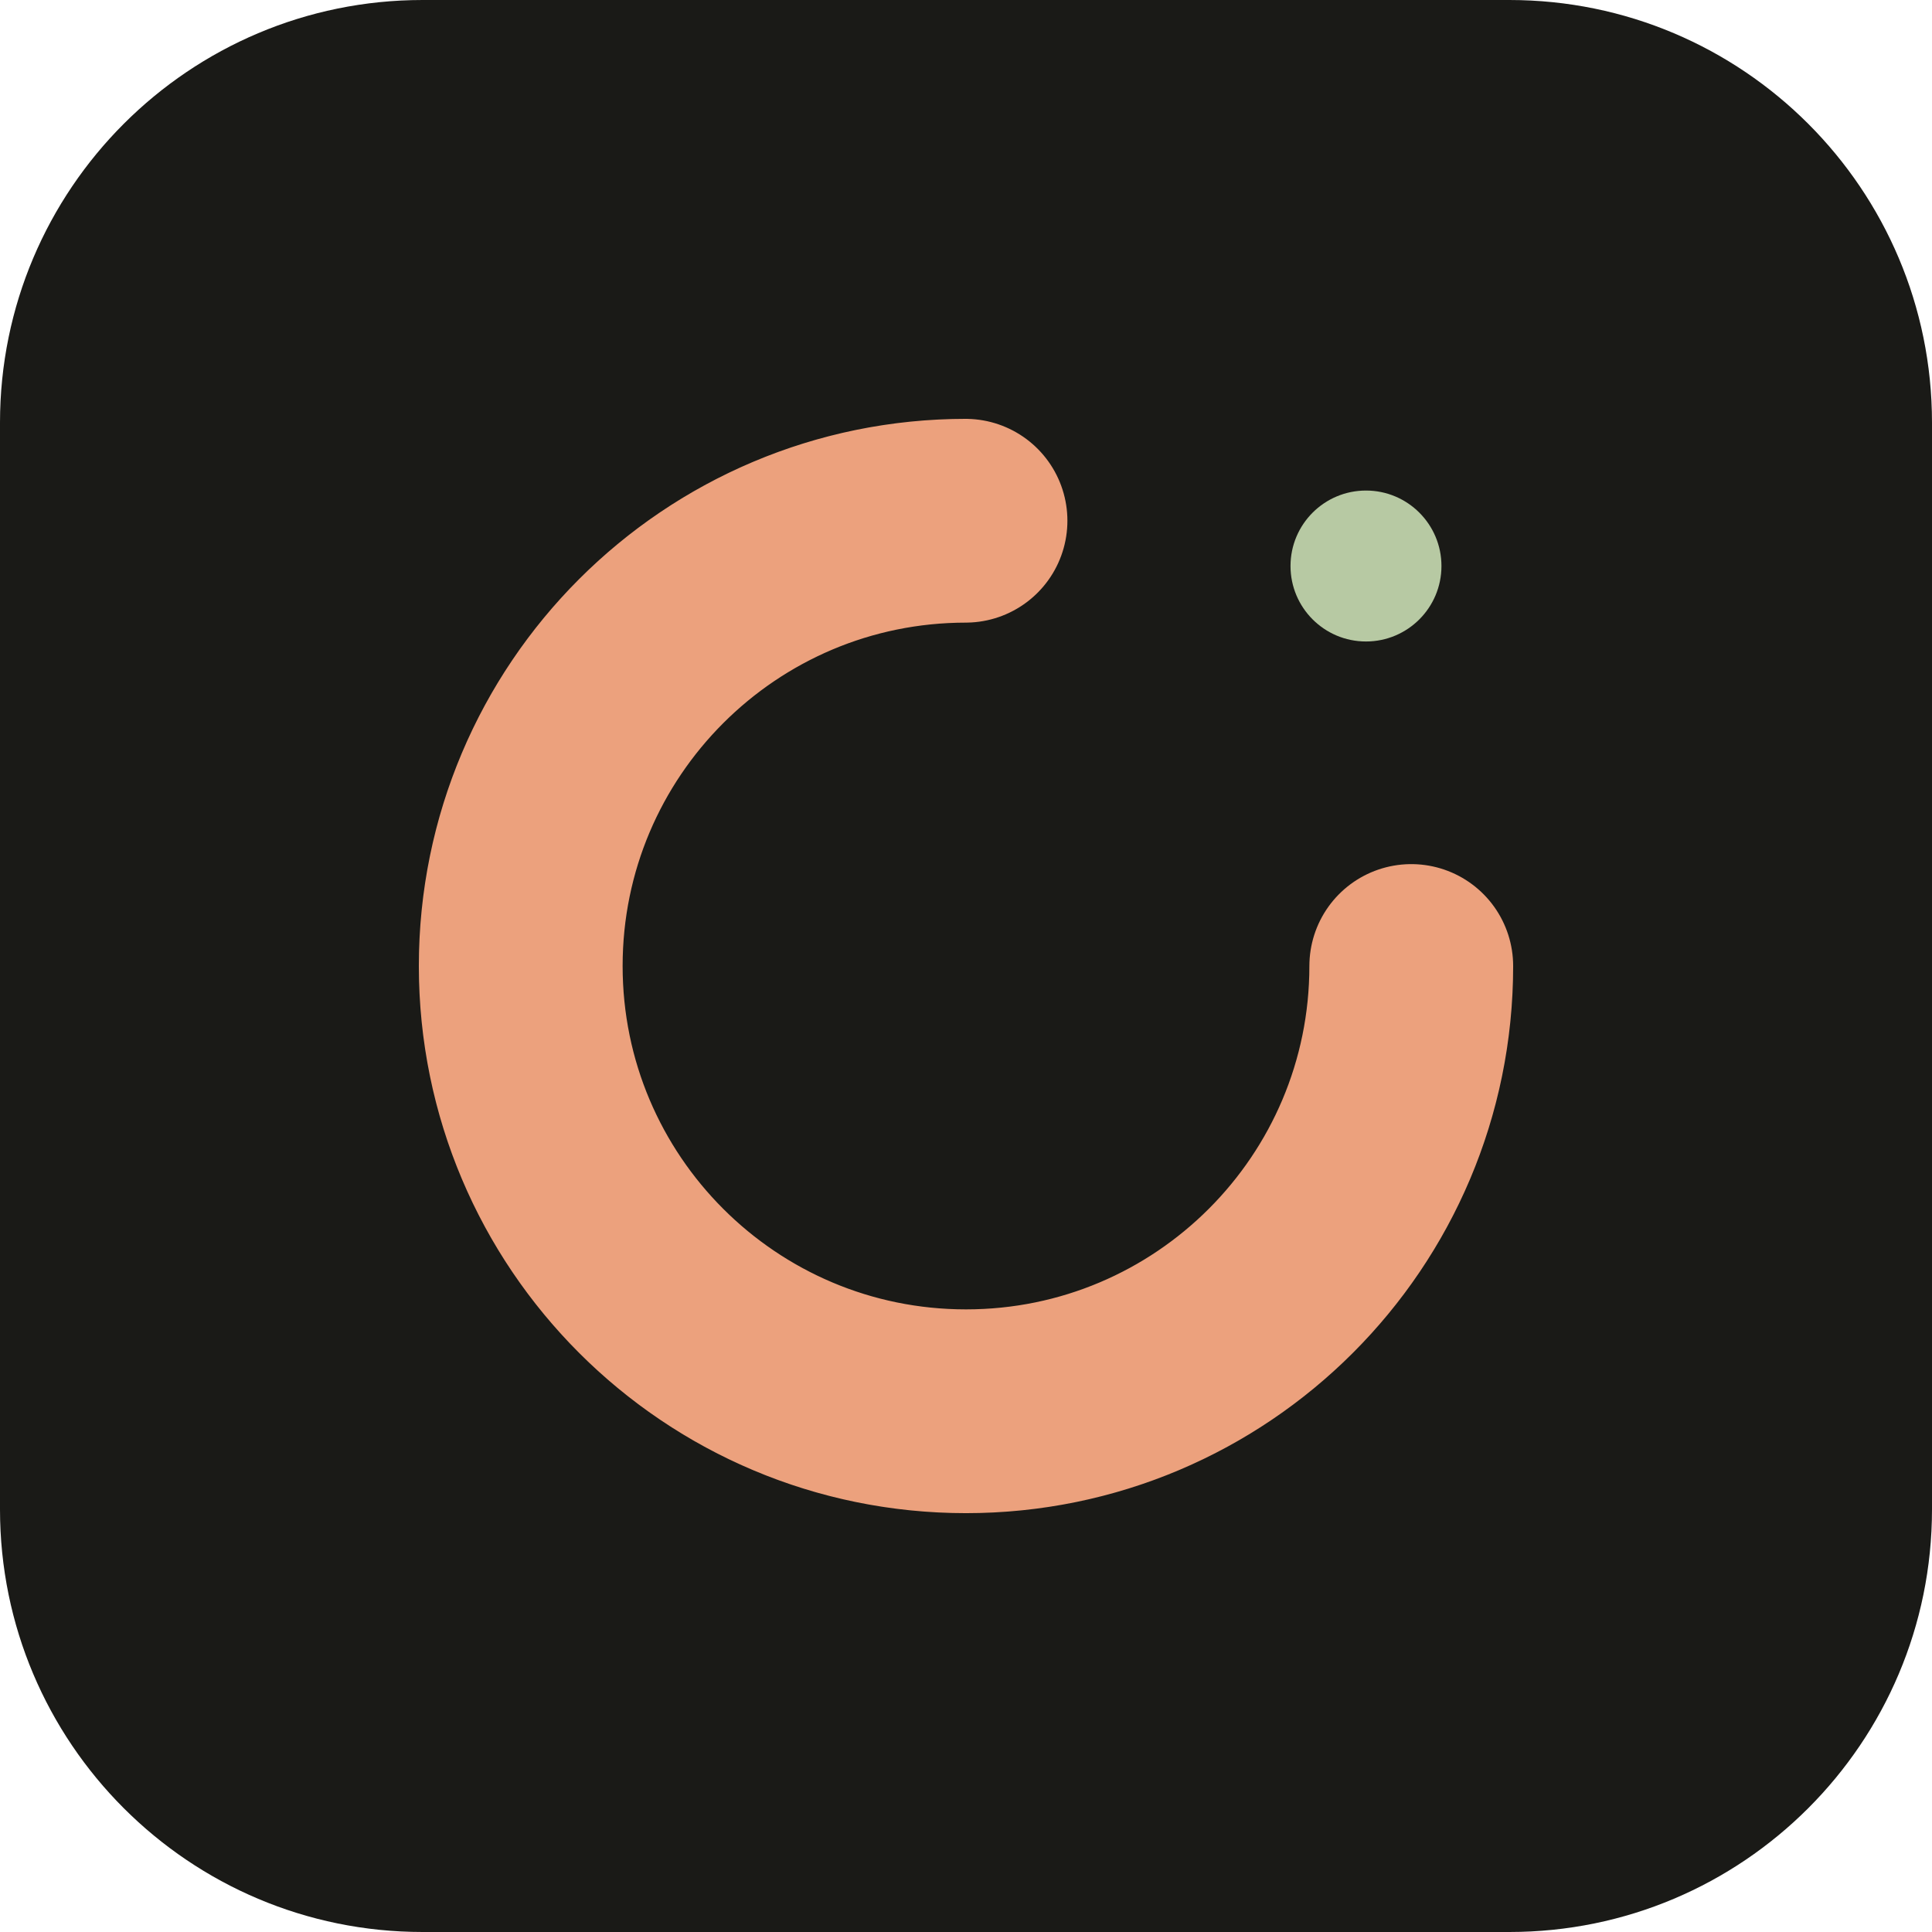
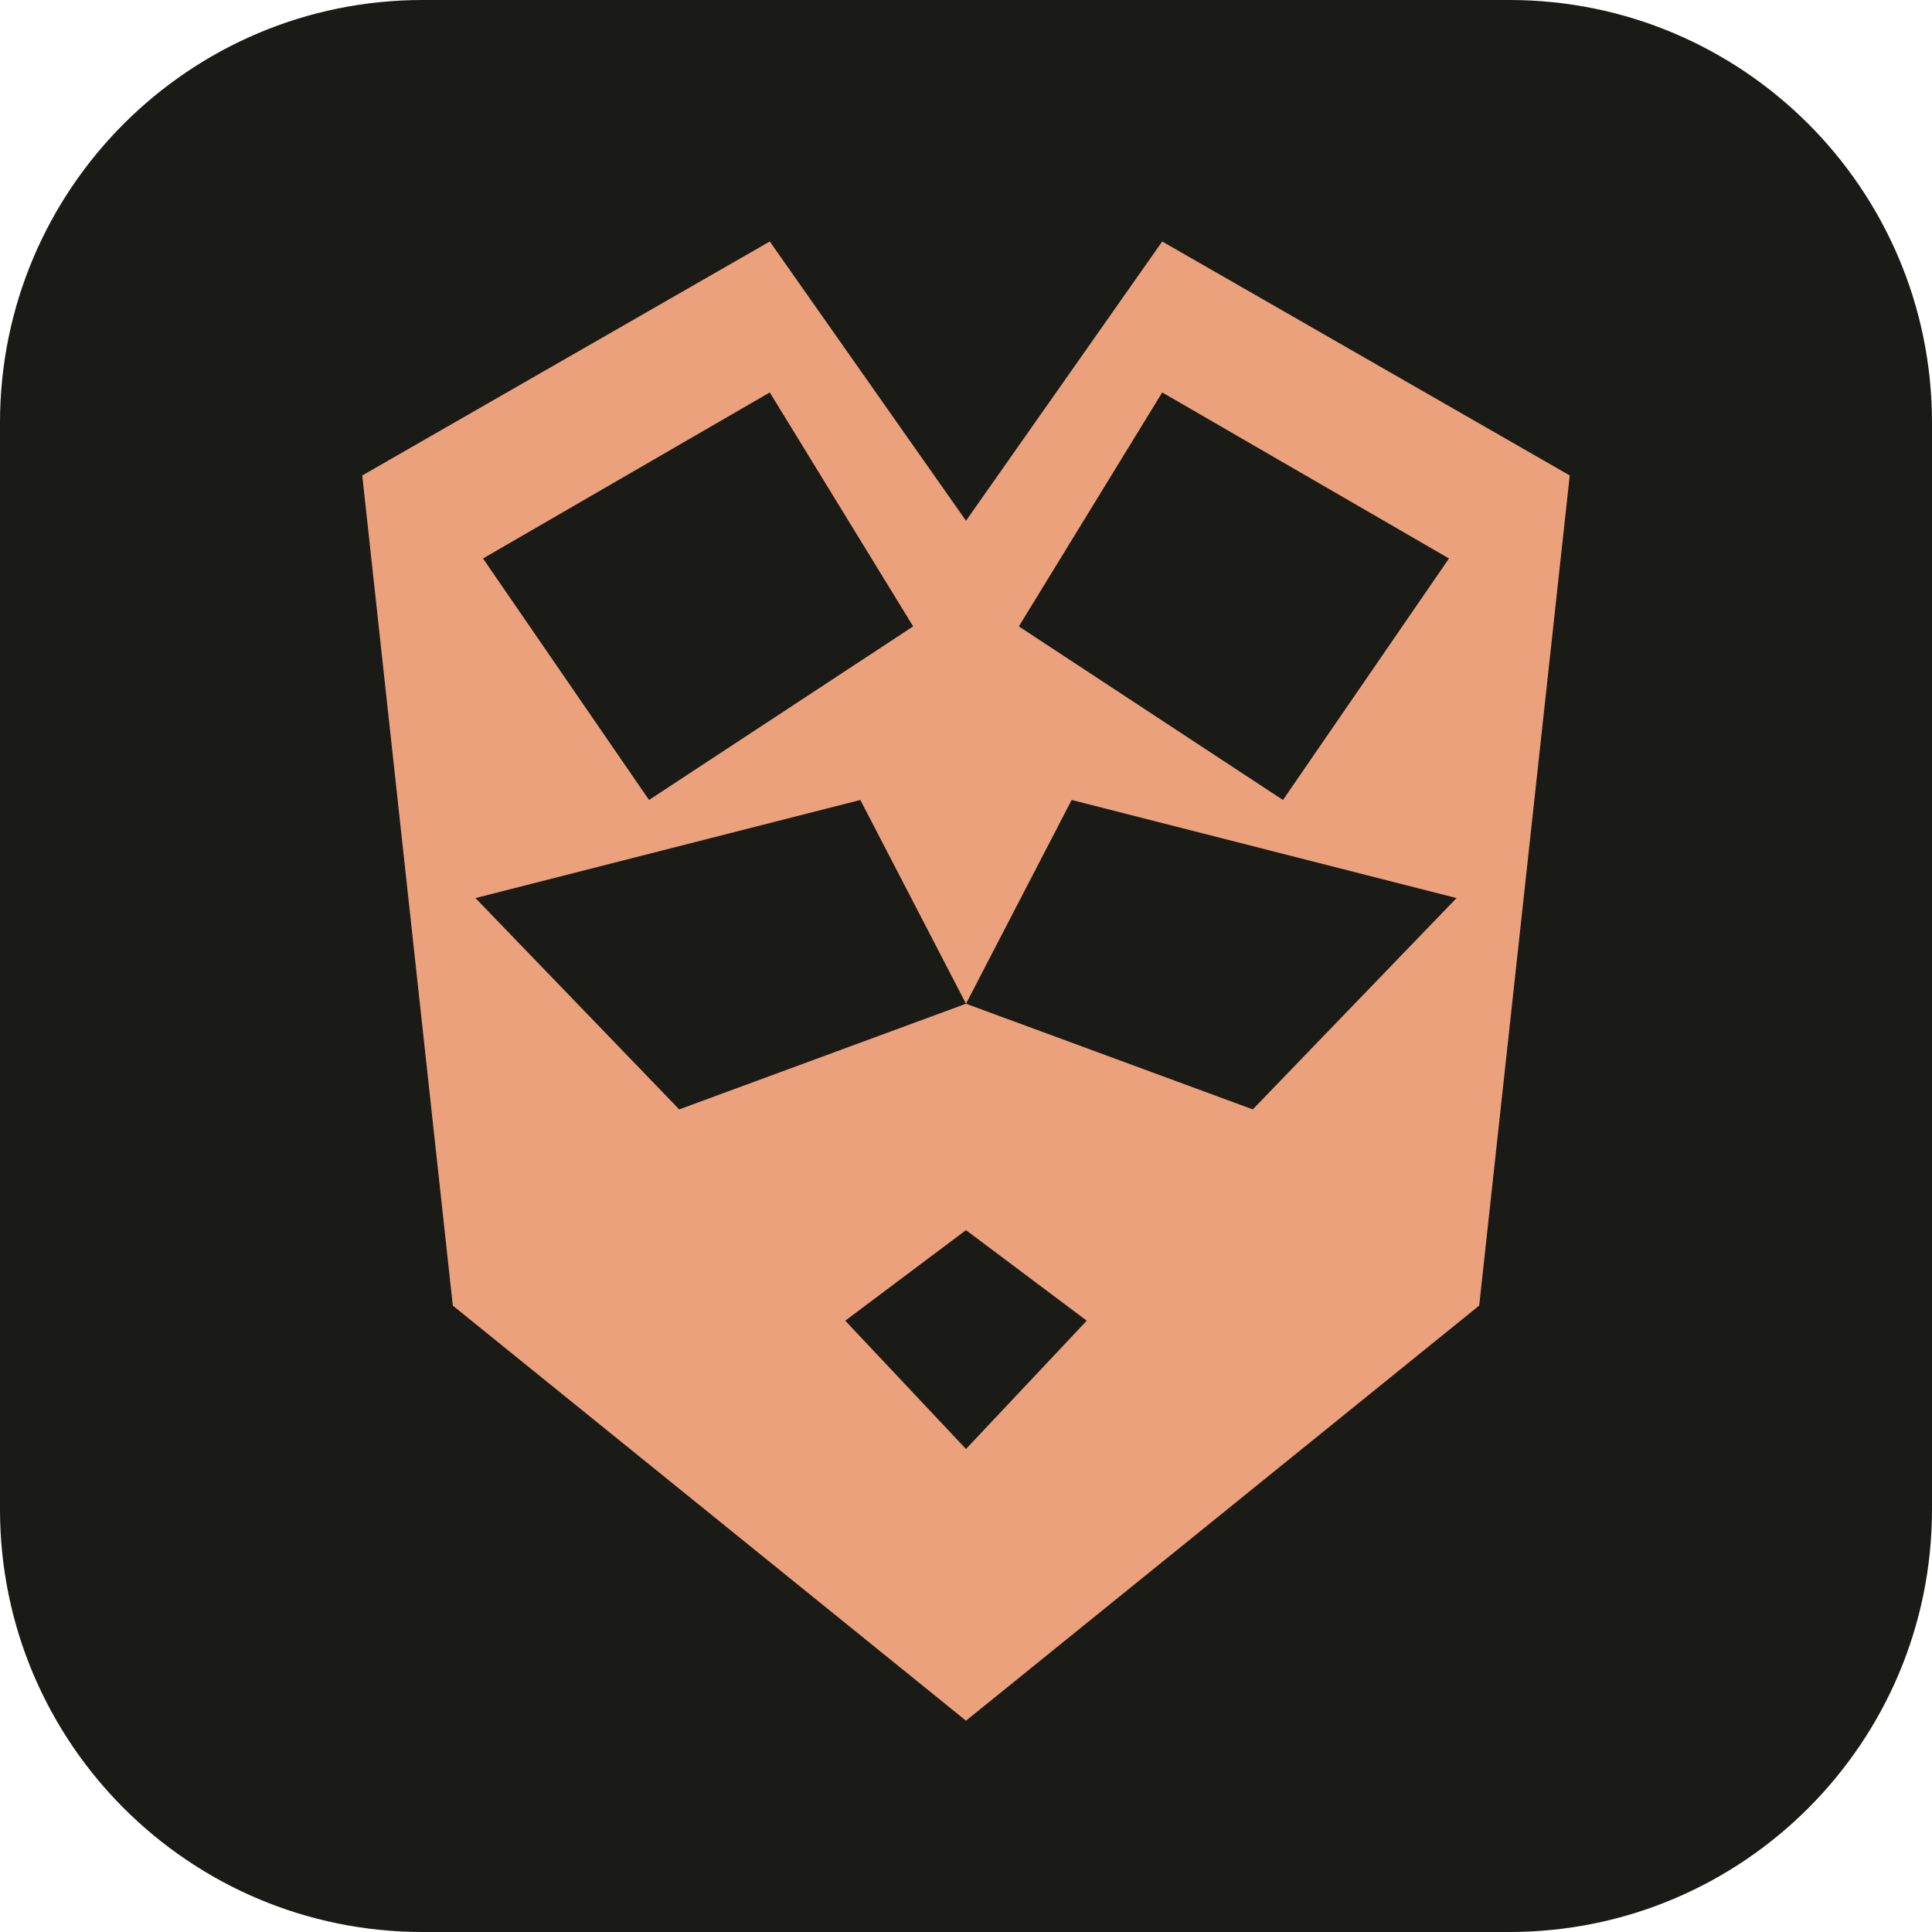
- <svg xmlns="http://www.w3.org/2000/svg" viewBox="0 0 512 512" role="img" aria-label="Fennec">
+ <svg xmlns="http://www.w3.org/2000/svg" viewBox="0 0 512 512" role="img" aria-label="Fennec fox">
  <rect width="512" height="512" rx="112" fill="#1a1a17" />
-   <circle cx="256" cy="256" r="118" fill="none" stroke="#eca17d" stroke-width="54" stroke-linecap="round" stroke-dasharray="556 186" />
-   <circle cx="362" cy="150" r="20" fill="#b7c9a3" />
+   <path d="M96 126 204 64l52 74 52-74 108 62-24 220-136 110L120 346 96 126Z" fill="#eca17d" />
+   <path d="m128 148 76-44 38 62-70 46-44-64Zm256 0-76-44-38 62 70 46 44-64Z" fill="#1a1a17" />
+   <path d="m126 238 102-26 28 54-76 28-54-56Zm260 0-102-26-28 54 76 28 54-56Z" fill="#1a1a17" />
+   <path d="m224 350 32-24 32 24-32 34-32-34Z" fill="#1a1a17" />
</svg>
